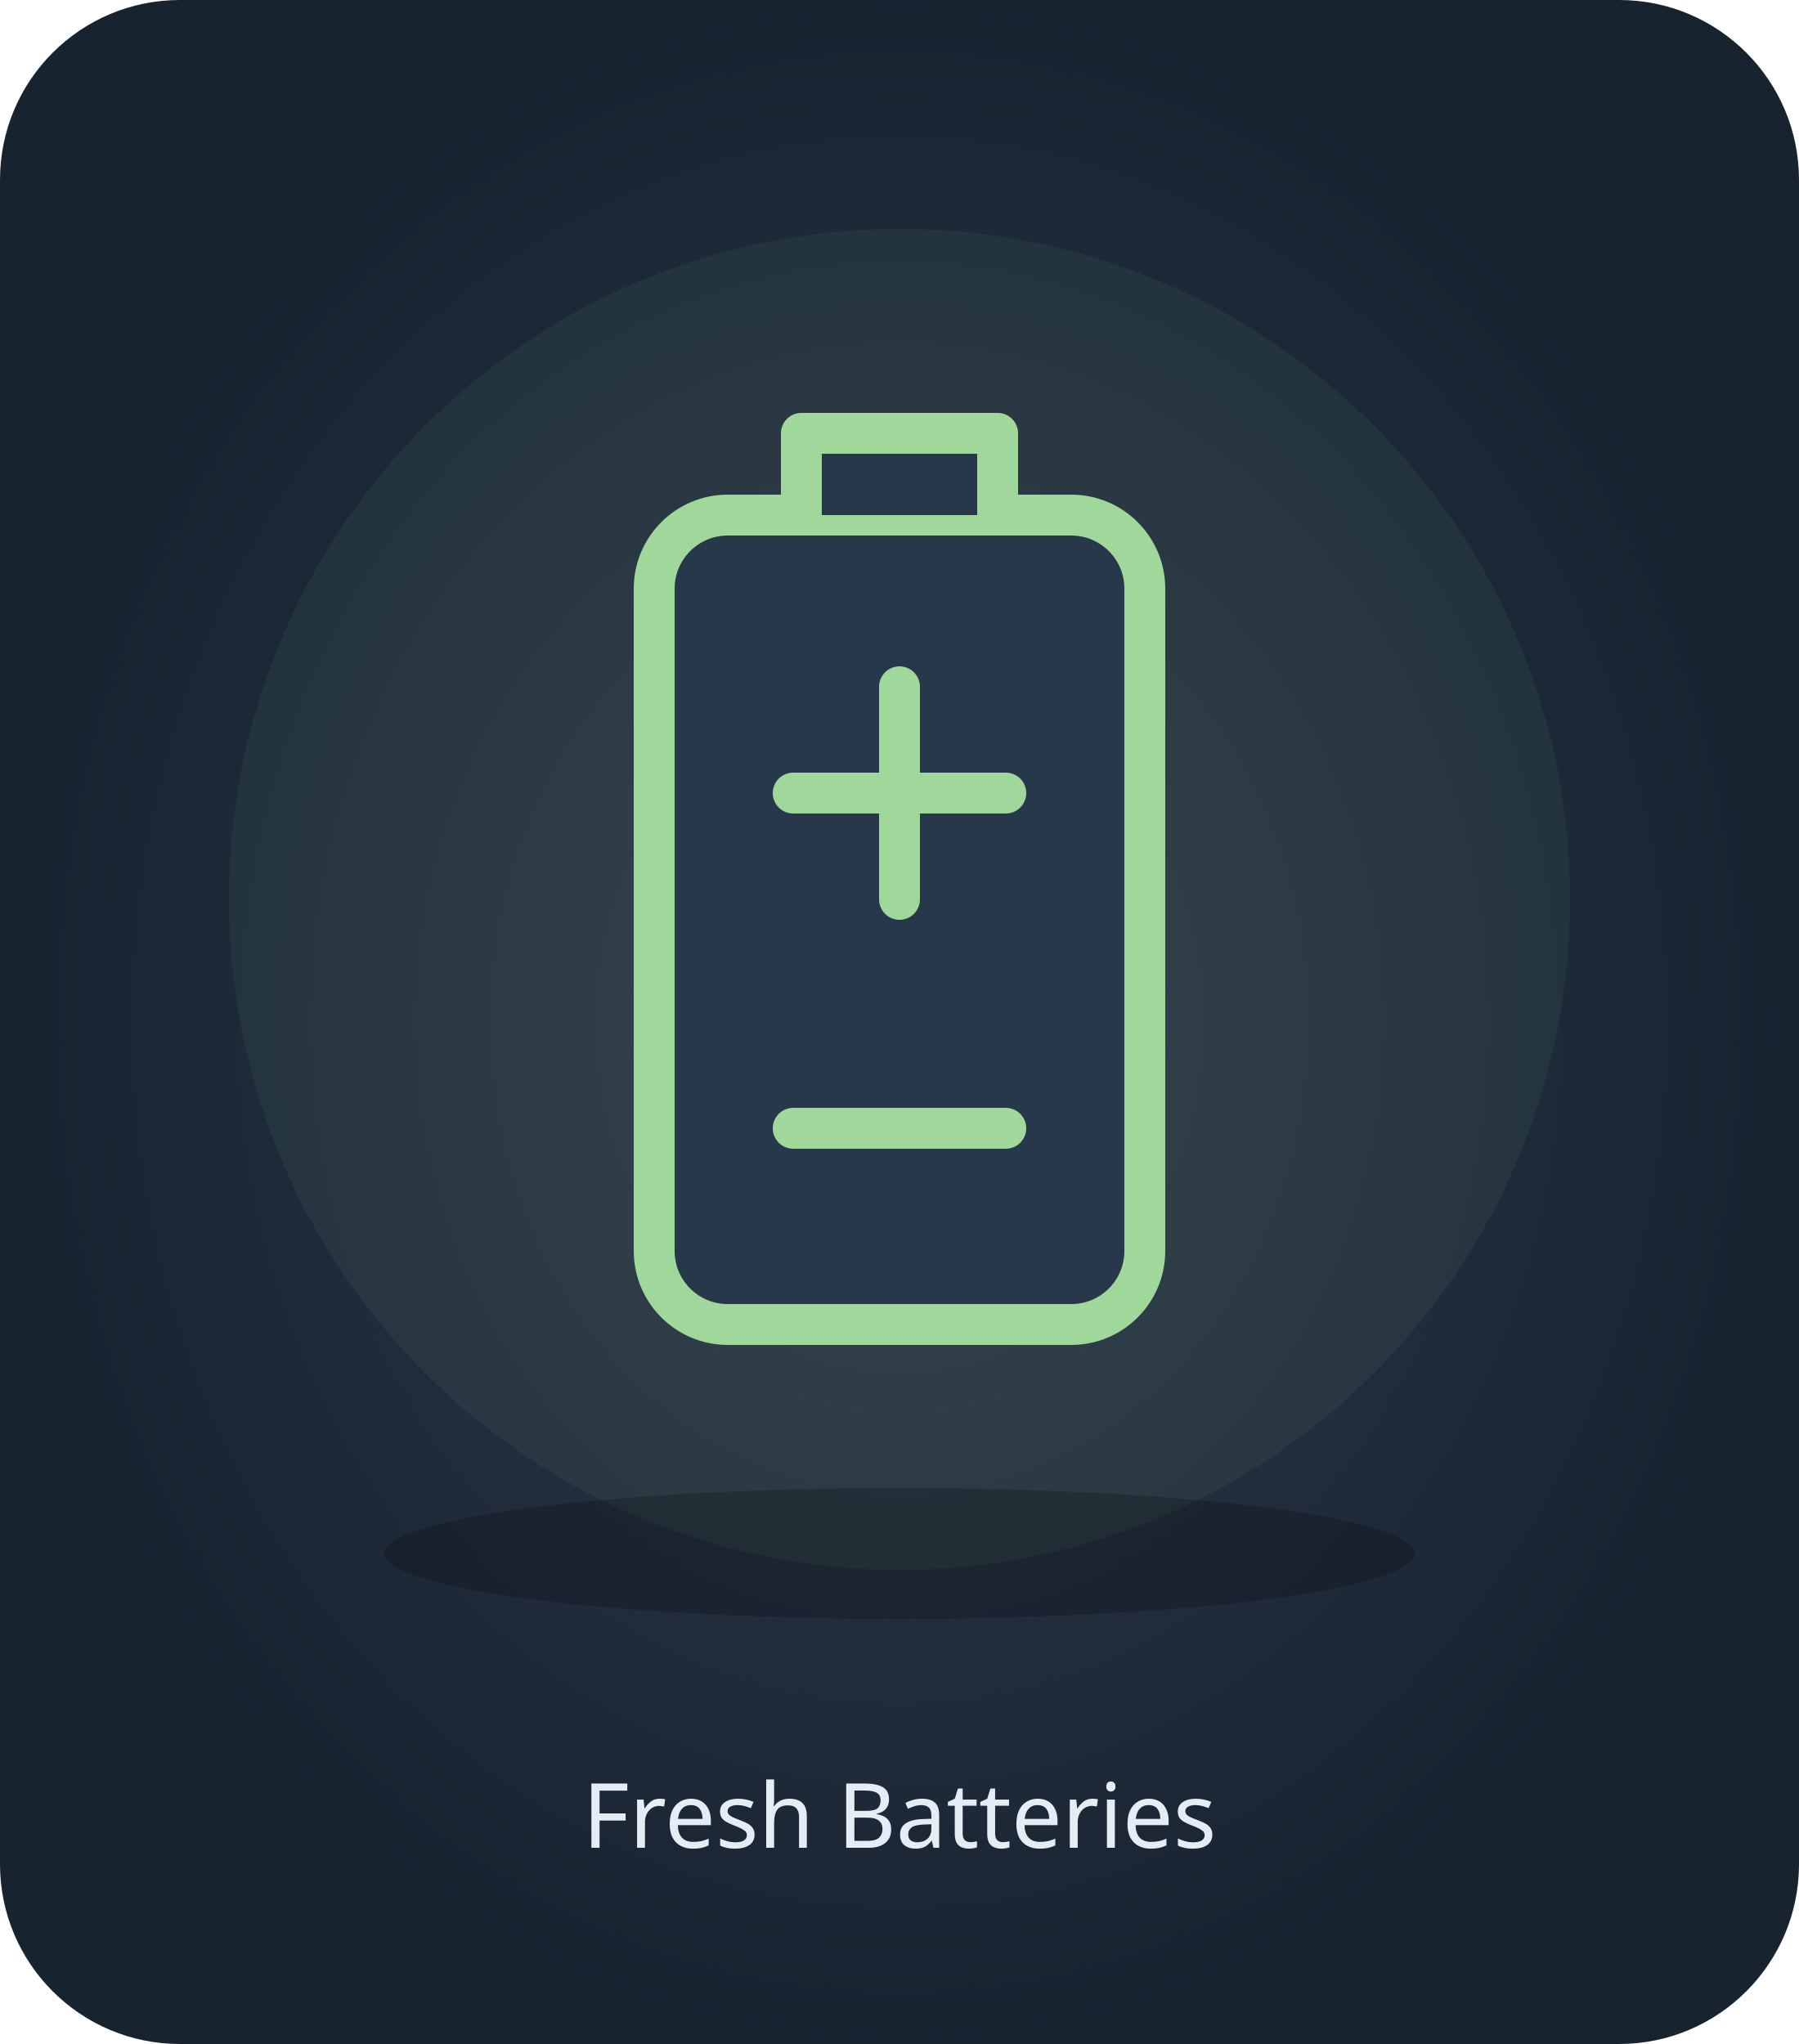
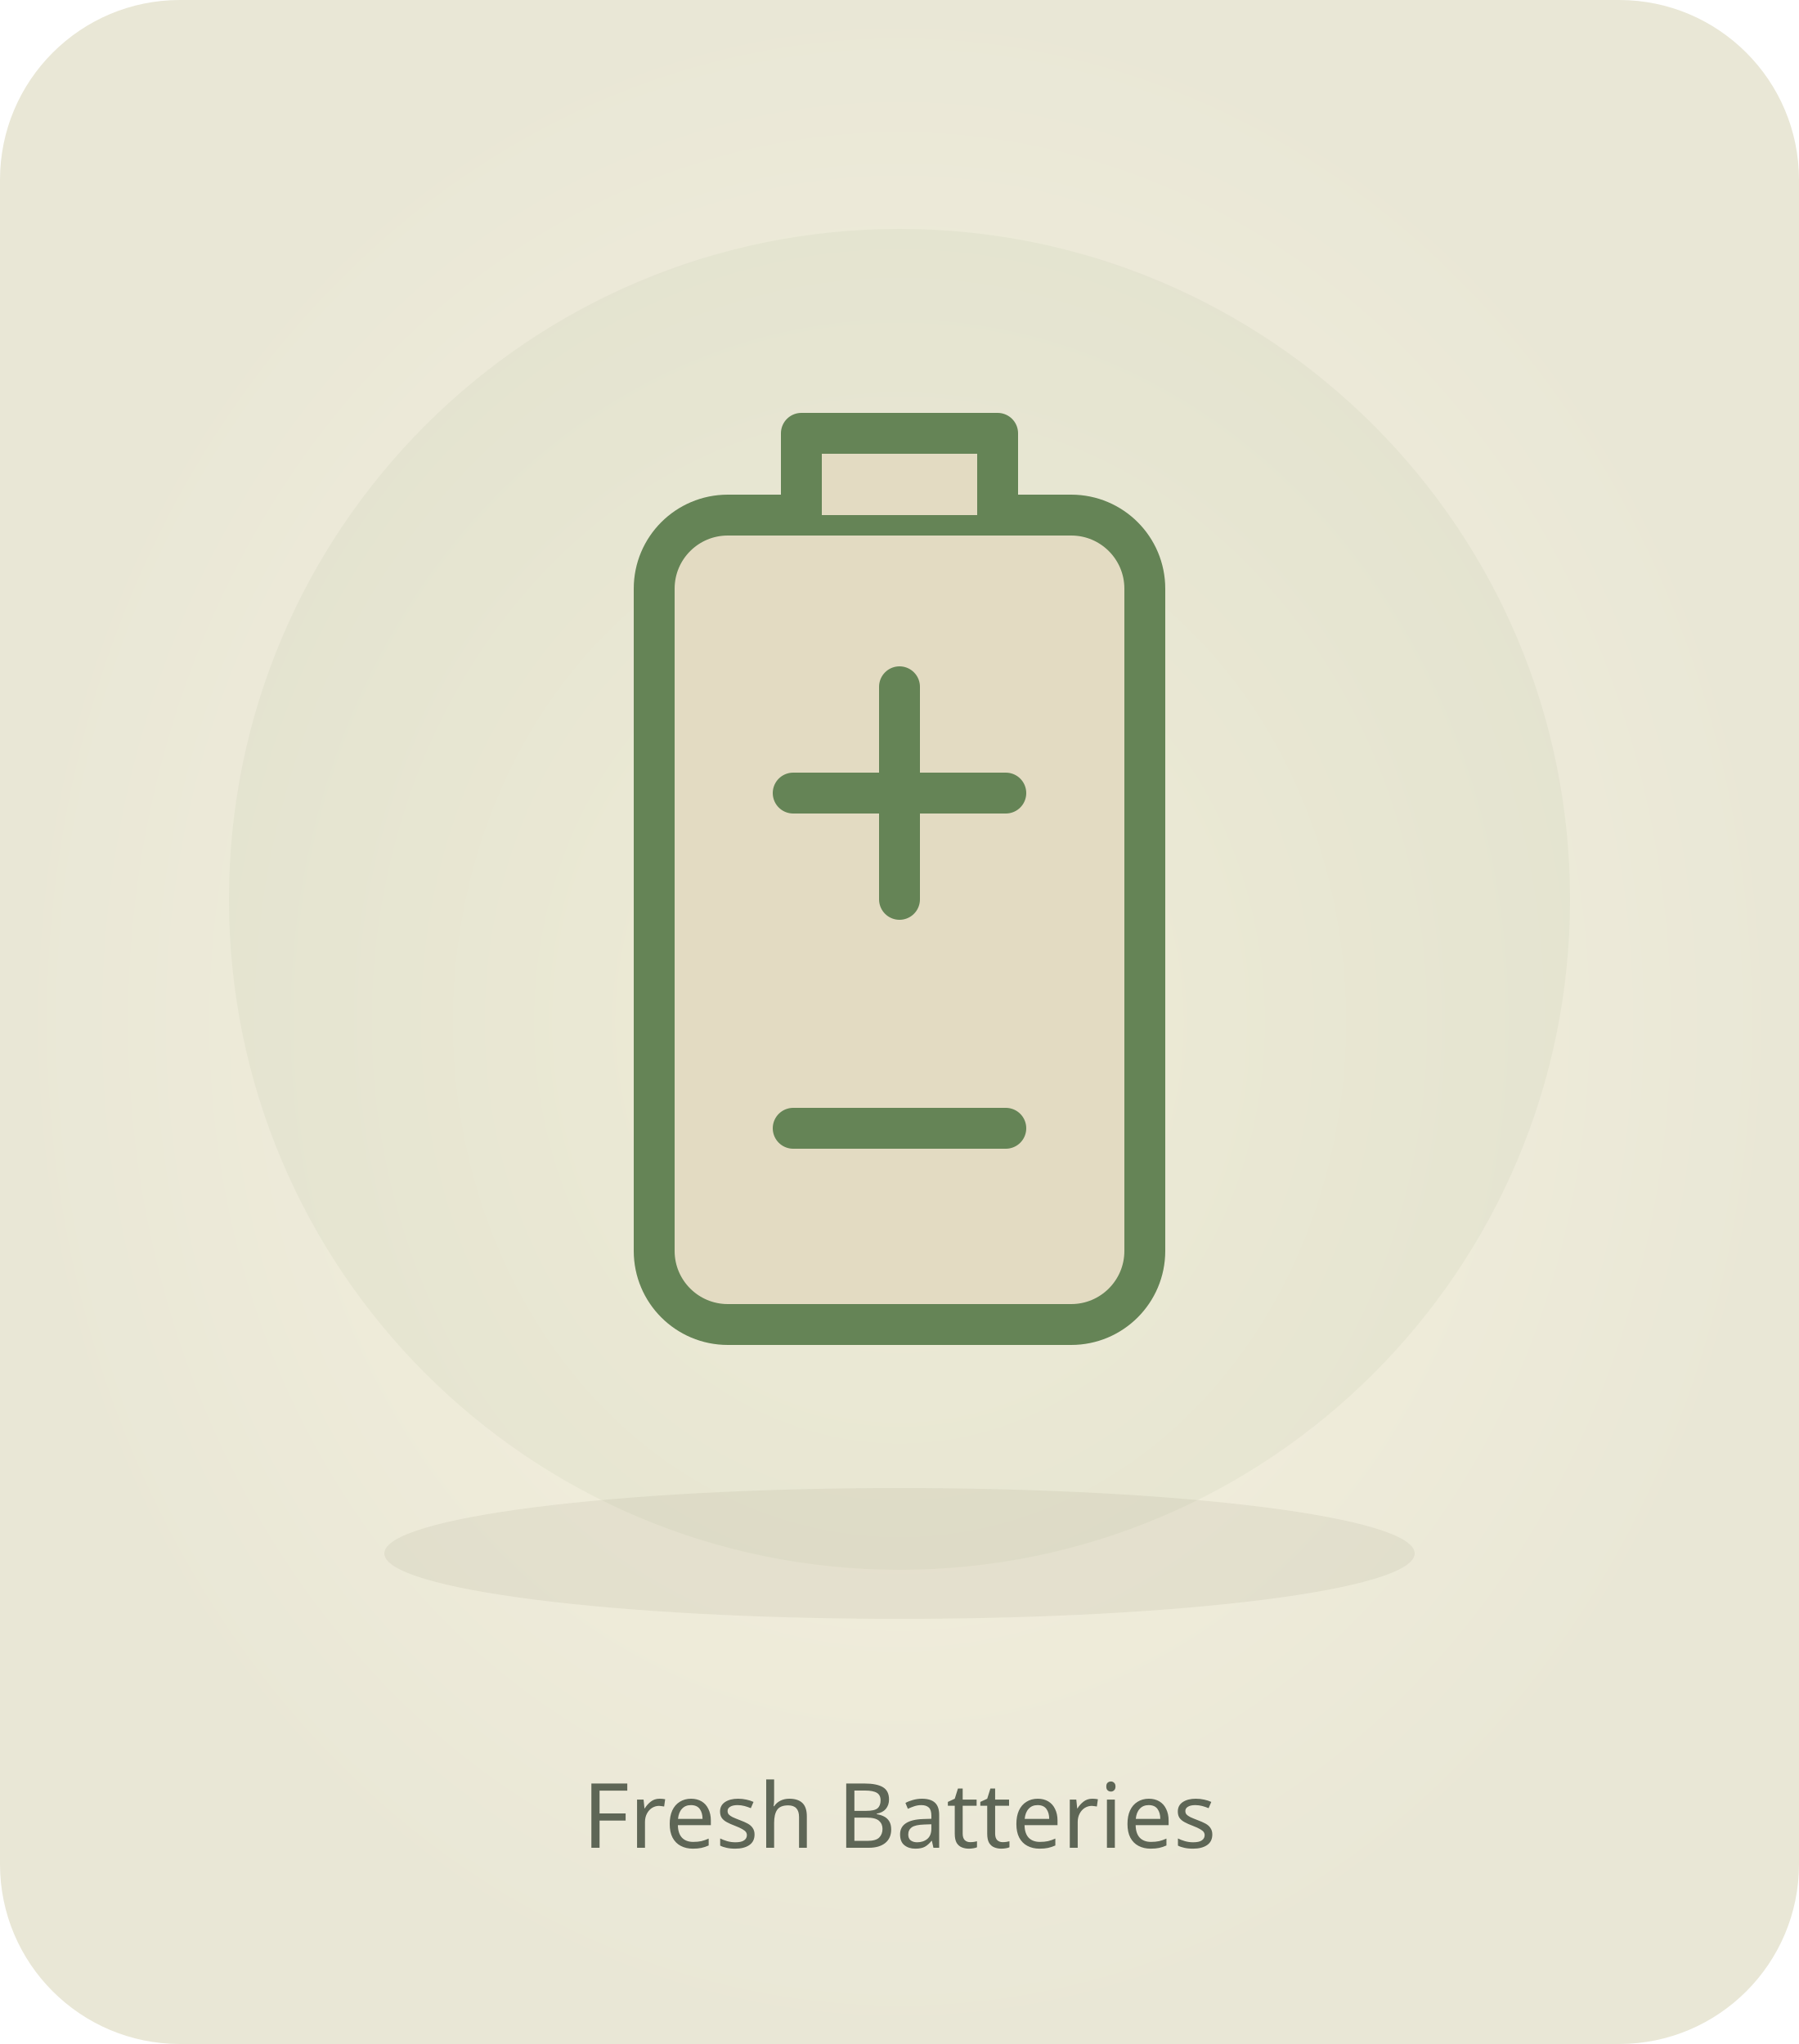
<svg xmlns="http://www.w3.org/2000/svg" viewBox="0 0 220 250" role="img">
  <defs>
    <radialGradient id="bg">
-       <stop stop-color="#303c4e" />
-       <stop offset="1" stop-color="#17232f" />
+       <stop stop-color="#f7f2df" />
+       <stop offset="1" stop-color="#e9e7d6" />
    </radialGradient>
  </defs>
  <rect width="220" height="250" rx="22" fill="url(#bg)" />
-   <circle cx="110" cy="110" r="82" fill="#9fd89a" opacity=".06" />
-   <ellipse cx="110" cy="190" rx="63" ry="8" fill="#000" opacity=".2" />
-   <g fill="#26384a" stroke="#9fd89a" stroke-width="5" stroke-linecap="round" stroke-linejoin="round">
+   <circle cx="110" cy="110" r="82" fill="#658456" opacity=".06" />
+   <ellipse cx="110" cy="190" rx="63" ry="8" fill="#605b3c" opacity=".08" />
+   <g fill="#e3dbc2" stroke="#658456" stroke-width="5" stroke-linecap="round" stroke-linejoin="round">
    <rect x="80" y="63" width="60" height="99" rx="9" />
    <path d="M98 63V53h24v10m-25 34h26m-13-13v26m-13 28h26" />
  </g>
-   <text x="110" y="226" fill="#e5edf4" font-family="sans-serif" font-size="11" text-anchor="middle">Fresh Batteries</text>
+   <text x="110" y="226" fill="#5e6656" font-family="sans-serif" font-size="11" text-anchor="middle">Fresh Batteries</text>
</svg>
